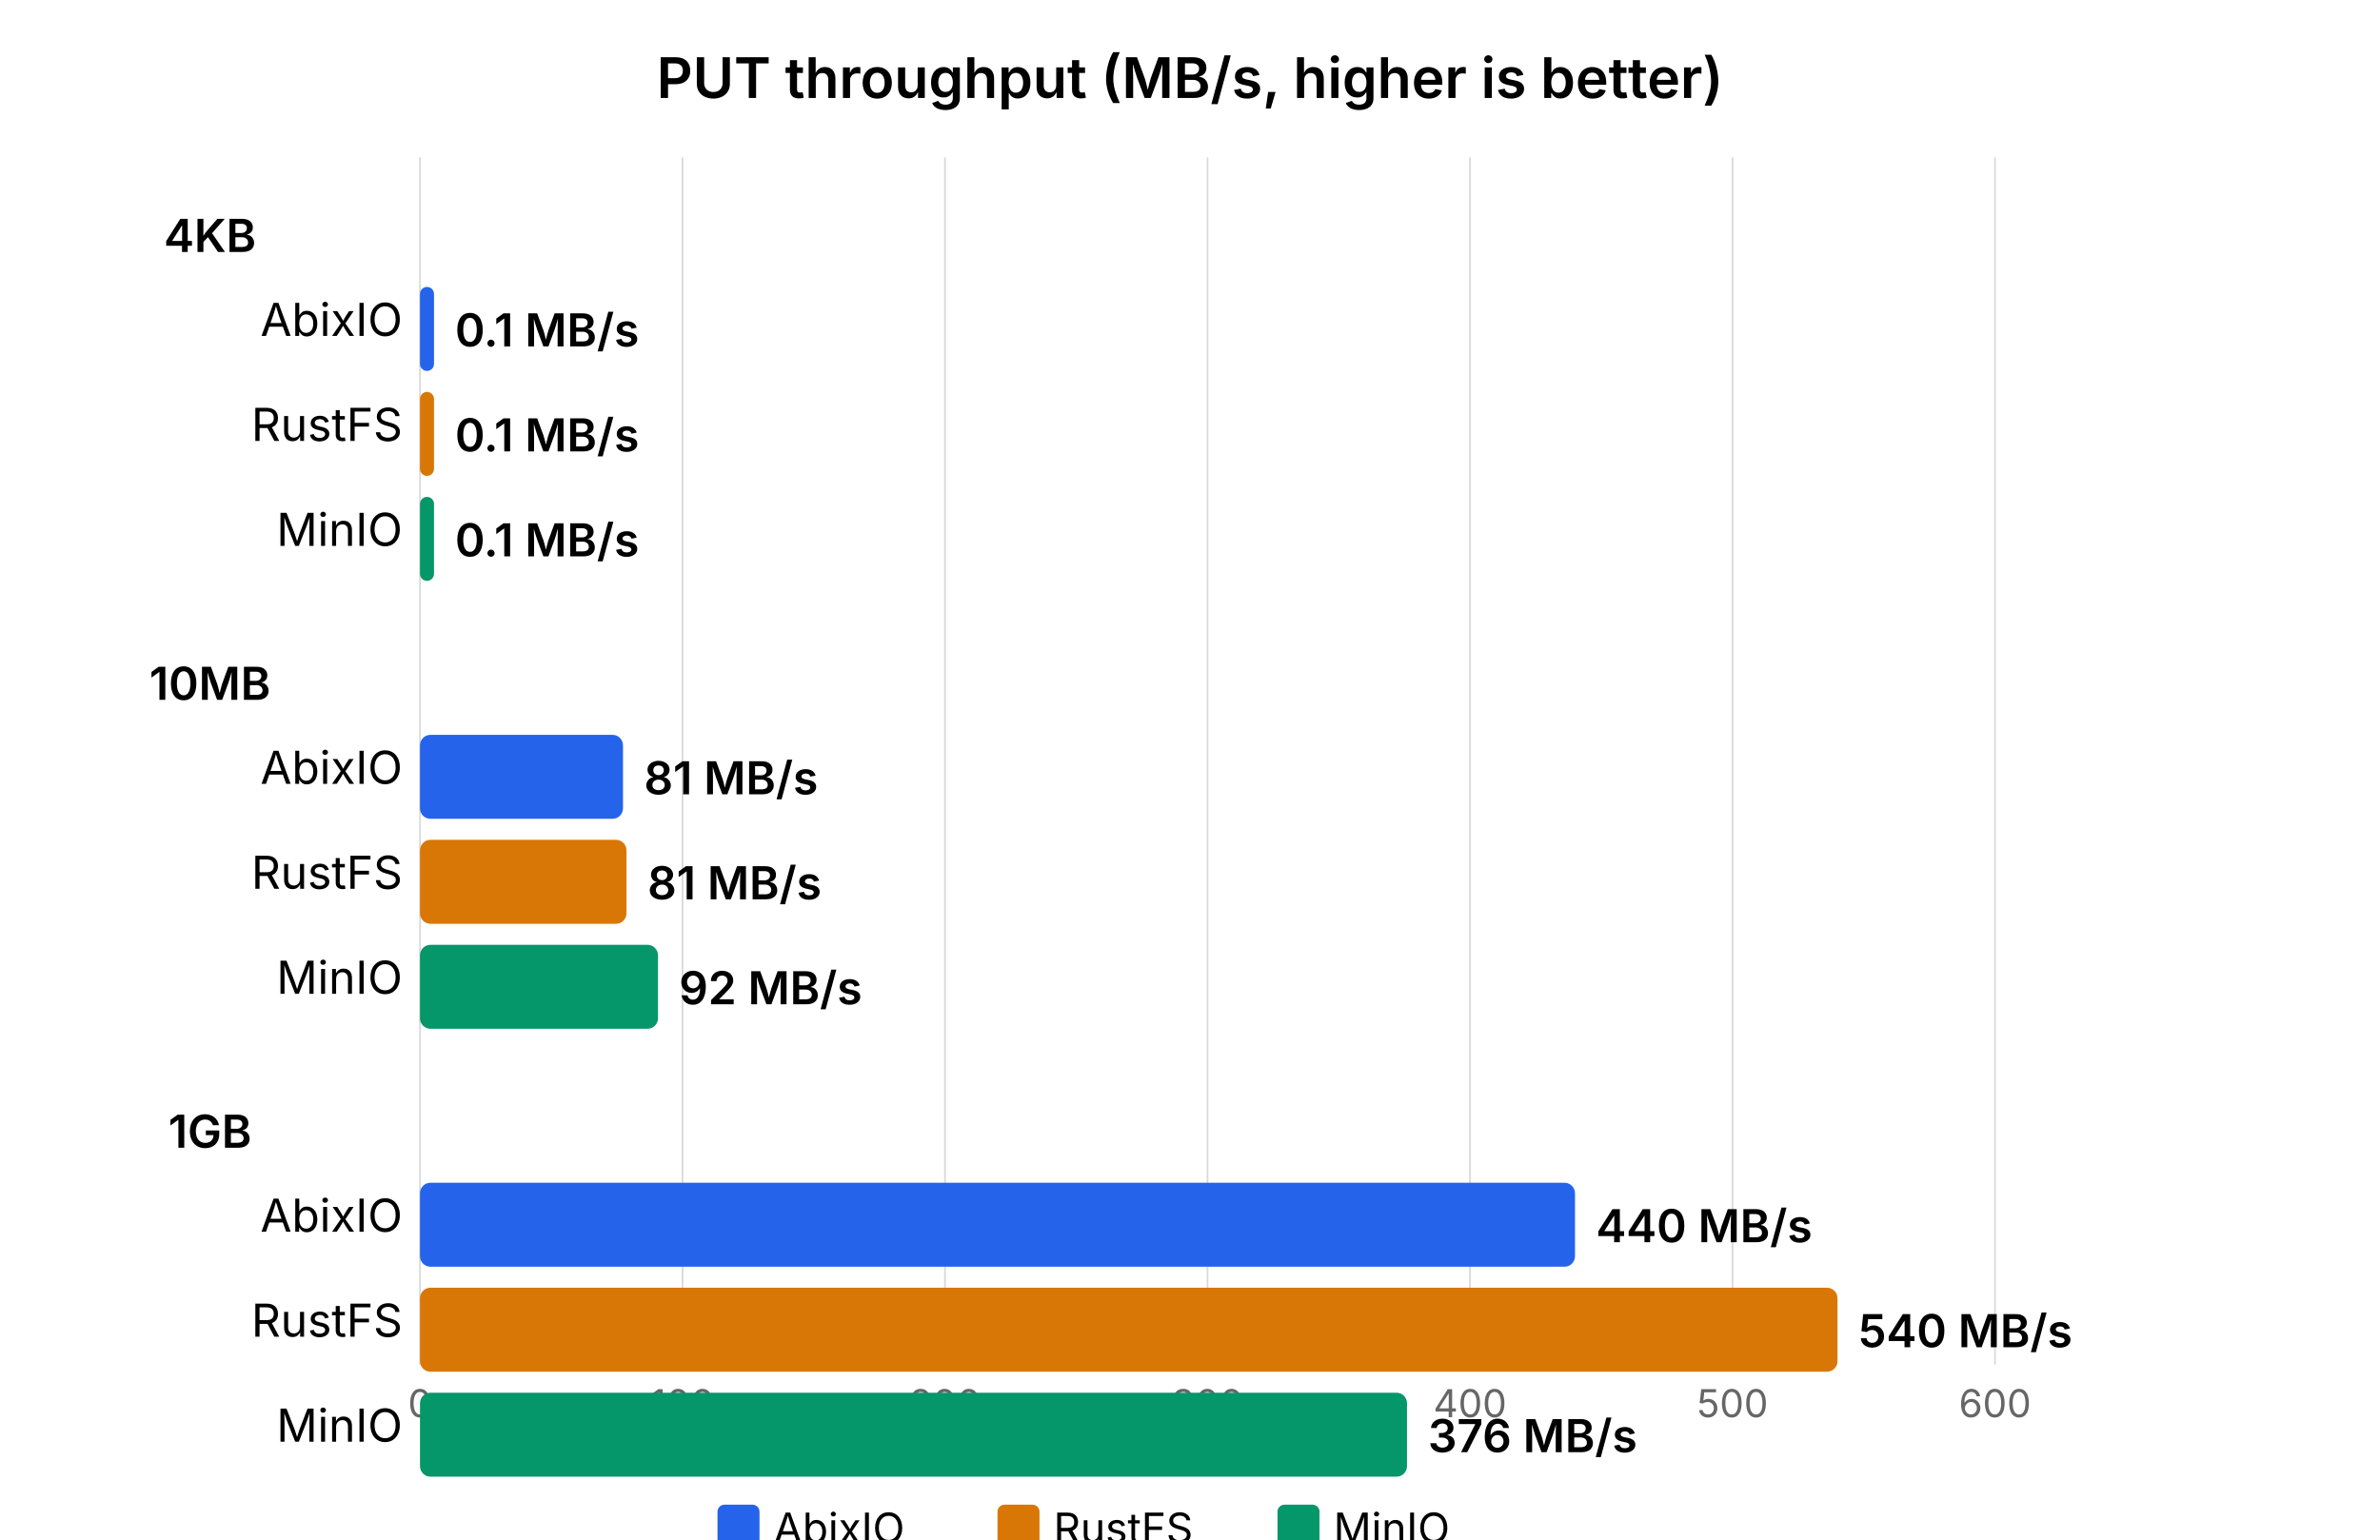
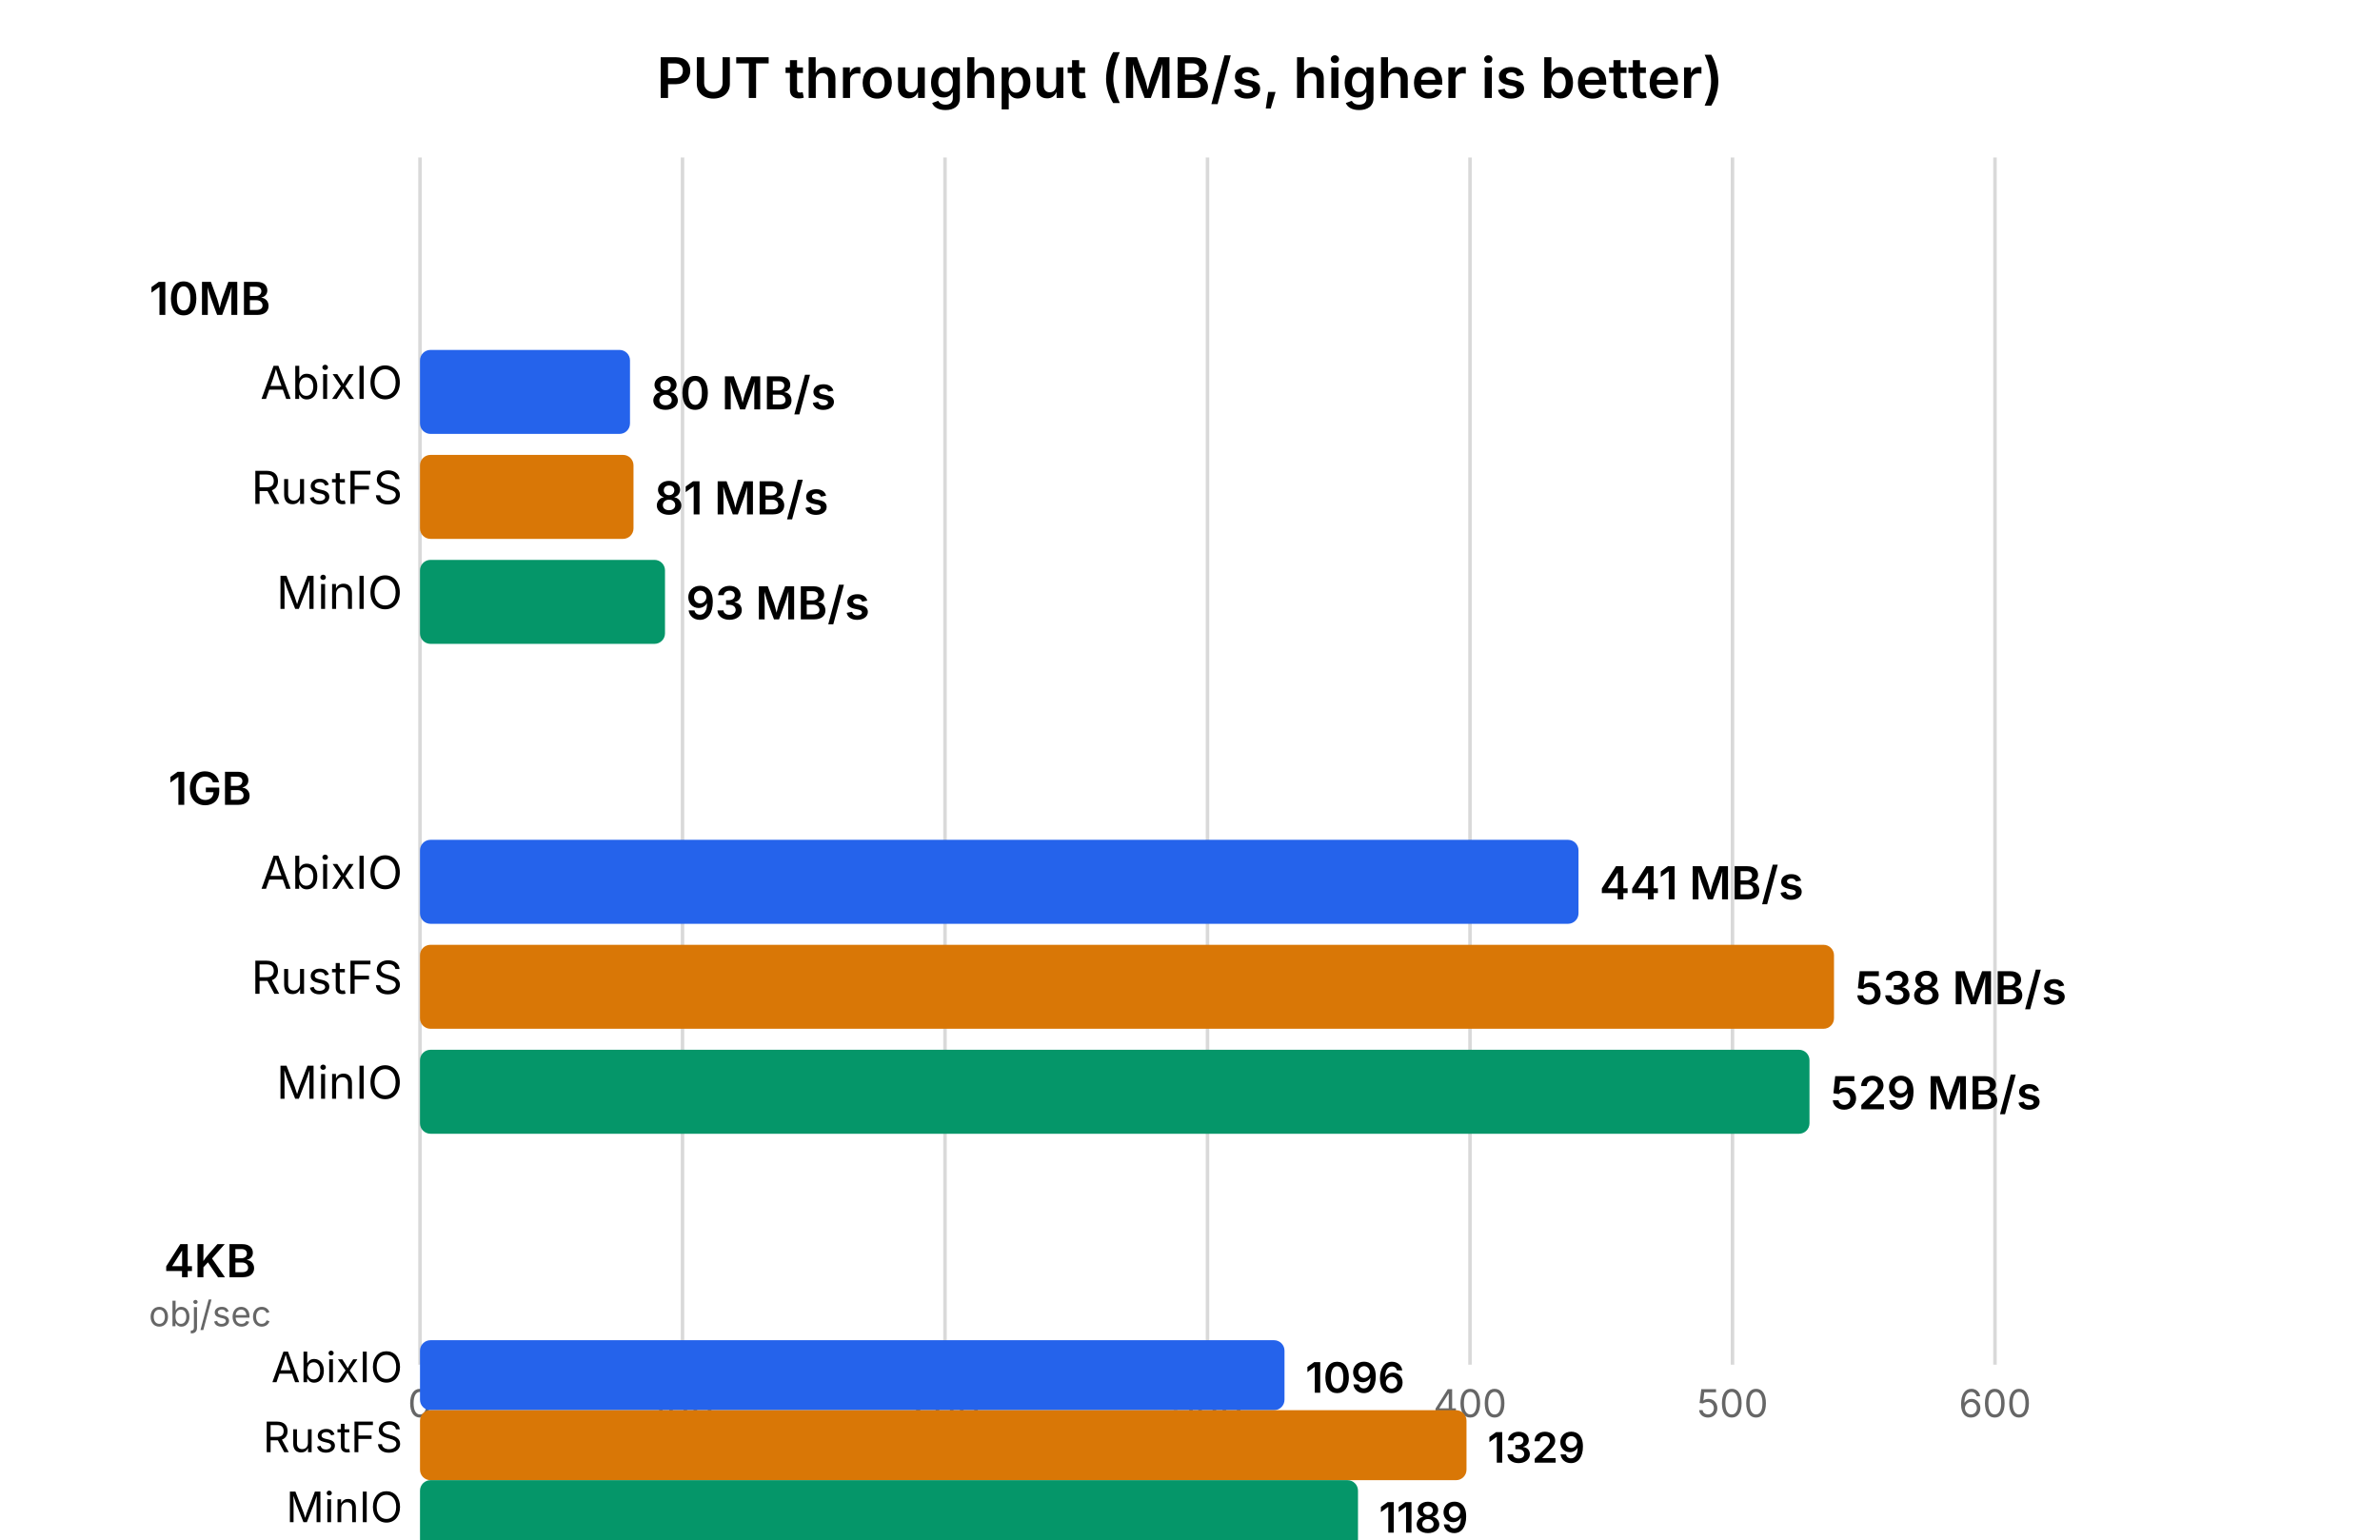
<svg xmlns="http://www.w3.org/2000/svg" viewBox="0 0 680 440" font-family="system-ui,-apple-system,sans-serif">
  <text x="340" y="28" text-anchor="middle" style="font-size:16px;font-weight:600;fill:currentColor">PUT throughput (MB/s, higher is better)</text>
-   <line x1="120" y1="45" x2="120" y2="390" style="stroke:currentColor;opacity:0.15;stroke-width:0.5" />
-   <line x1="195" y1="45" x2="195" y2="390" style="stroke:currentColor;opacity:0.15;stroke-width:0.5" />
-   <line x1="270" y1="45" x2="270" y2="390" style="stroke:currentColor;opacity:0.15;stroke-width:0.5" />
-   <line x1="345" y1="45" x2="345" y2="390" style="stroke:currentColor;opacity:0.15;stroke-width:0.5" />
-   <line x1="420" y1="45" x2="420" y2="390" style="stroke:currentColor;opacity:0.15;stroke-width:0.5" />
-   <line x1="495" y1="45" x2="495" y2="390" style="stroke:currentColor;opacity:0.15;stroke-width:0.5" />
-   <line x1="570" y1="45" x2="570" y2="390" style="stroke:currentColor;opacity:0.15;stroke-width:0.5" />
+   <line x1="120" y1="45" x2="120" y2="390" style="stroke:currentColor;opacity:0.15" />
+   <line x1="195" y1="45" x2="195" y2="390" style="stroke:currentColor;opacity:0.15" />
+   <line x1="270" y1="45" x2="270" y2="390" style="stroke:currentColor;opacity:0.15" />
+   <line x1="345" y1="45" x2="345" y2="390" style="stroke:currentColor;opacity:0.15" />
+   <line x1="420" y1="45" x2="420" y2="390" style="stroke:currentColor;opacity:0.15" />
+   <line x1="495" y1="45" x2="495" y2="390" style="stroke:currentColor;opacity:0.15" />
+   <line x1="570" y1="45" x2="570" y2="390" style="stroke:currentColor;opacity:0.15" />
  <text x="120" y="405" text-anchor="middle" style="font-size:11px;fill:currentColor;opacity:0.6">0</text>
  <text x="195" y="405" text-anchor="middle" style="font-size:11px;fill:currentColor;opacity:0.6">100</text>
  <text x="270" y="405" text-anchor="middle" style="font-size:11px;fill:currentColor;opacity:0.6">200</text>
  <text x="345" y="405" text-anchor="middle" style="font-size:11px;fill:currentColor;opacity:0.6">300</text>
  <text x="420" y="405" text-anchor="middle" style="font-size:11px;fill:currentColor;opacity:0.6">400</text>
  <text x="495" y="405" text-anchor="middle" style="font-size:11px;fill:currentColor;opacity:0.6">500</text>
  <text x="570" y="405" text-anchor="middle" style="font-size:11px;fill:currentColor;opacity:0.6">600</text>
-   <text x="60" y="72" text-anchor="middle" style="font-size:13px;font-weight:600;fill:currentColor">4KB</text>
-   <text x="115" y="96" text-anchor="end" style="font-size:13px;fill:currentColor">AbixIO</text>
-   <rect x="120" y="82" width="4" height="24" rx="2" fill="#2563eb" />
-   <text x="130" y="99" style="font-size:13px;font-weight:600;fill:currentColor">0.1 MB/s</text>
-   <text x="115" y="126" text-anchor="end" style="font-size:13px;fill:currentColor">RustFS</text>
-   <rect x="120" y="112" width="4" height="24" rx="2" fill="#d97706" />
-   <text x="130" y="129" style="font-size:13px;font-weight:600;fill:currentColor">0.1 MB/s</text>
-   <text x="115" y="156" text-anchor="end" style="font-size:13px;fill:currentColor">MinIO</text>
-   <rect x="120" y="142" width="4" height="24" rx="2" fill="#059669" />
-   <text x="130" y="159" style="font-size:13px;font-weight:600;fill:currentColor">0.1 MB/s</text>
-   <text x="60" y="200" text-anchor="middle" style="font-size:13px;font-weight:600;fill:currentColor">10MB</text>
-   <text x="115" y="224" text-anchor="end" style="font-size:13px;fill:currentColor">AbixIO</text>
-   <rect x="120" y="210" width="58" height="24" rx="3" fill="#2563eb" />
-   <text x="184" y="227" style="font-size:13px;font-weight:600;fill:currentColor">81 MB/s</text>
-   <text x="115" y="254" text-anchor="end" style="font-size:13px;fill:currentColor">RustFS</text>
-   <rect x="120" y="240" width="59" height="24" rx="3" fill="#d97706" />
-   <text x="185" y="257" style="font-size:13px;font-weight:600;fill:currentColor">81 MB/s</text>
-   <text x="115" y="284" text-anchor="end" style="font-size:13px;fill:currentColor">MinIO</text>
-   <rect x="120" y="270" width="68" height="24" rx="3" fill="#059669" />
-   <text x="194" y="287" style="font-size:13px;font-weight:600;fill:currentColor">92 MB/s</text>
-   <text x="60" y="328" text-anchor="middle" style="font-size:13px;font-weight:600;fill:currentColor">1GB</text>
-   <text x="115" y="352" text-anchor="end" style="font-size:13px;fill:currentColor">AbixIO</text>
-   <rect x="120" y="338" width="330" height="24" rx="3" fill="#2563eb" />
-   <text x="456" y="355" style="font-size:13px;font-weight:600;fill:currentColor">440 MB/s</text>
-   <text x="115" y="382" text-anchor="end" style="font-size:13px;fill:currentColor">RustFS</text>
-   <rect x="120" y="368" width="405" height="24" rx="3" fill="#d97706" />
-   <text x="531" y="385" style="font-size:13px;font-weight:600;fill:currentColor">540 MB/s</text>
-   <text x="115" y="412" text-anchor="end" style="font-size:13px;fill:currentColor">MinIO</text>
-   <rect x="120" y="398" width="282" height="24" rx="3" fill="#059669" />
-   <text x="408" y="415" style="font-size:13px;font-weight:600;fill:currentColor">376 MB/s</text>
-   <rect x="205" y="430" width="12" height="12" rx="2" fill="#2563eb" />
-   <text x="221" y="441" style="font-size:12px;fill:currentColor">AbixIO</text>
-   <rect x="285" y="430" width="12" height="12" rx="2" fill="#d97706" />
-   <text x="301" y="441" style="font-size:12px;fill:currentColor">RustFS</text>
-   <rect x="365" y="430" width="12" height="12" rx="2" fill="#059669" />
-   <text x="381" y="441" style="font-size:12px;fill:currentColor">MinIO</text>
+   <text x="60" y="90" text-anchor="middle" style="font-size:13px;font-weight:600;fill:currentColor">10MB</text>
+   <text x="115" y="114" text-anchor="end" style="font-size:13px;fill:currentColor">AbixIO</text>
+   <rect x="120" y="100" width="60" height="24" rx="3" fill="#2563eb" />
+   <text x="186" y="117" style="font-size:13px;font-weight:600;fill:currentColor">80 MB/s</text>
+   <text x="115" y="144" text-anchor="end" style="font-size:13px;fill:currentColor">RustFS</text>
+   <rect x="120" y="130" width="61" height="24" rx="3" fill="#d97706" />
+   <text x="187" y="147" style="font-size:13px;font-weight:600;fill:currentColor">81 MB/s</text>
+   <text x="115" y="174" text-anchor="end" style="font-size:13px;fill:currentColor">MinIO</text>
+   <rect x="120" y="160" width="70" height="24" rx="3" fill="#059669" />
+   <text x="196" y="177" style="font-size:13px;font-weight:600;fill:currentColor">93 MB/s</text>
+   <text x="60" y="230" text-anchor="middle" style="font-size:13px;font-weight:600;fill:currentColor">1GB</text>
+   <text x="115" y="254" text-anchor="end" style="font-size:13px;fill:currentColor">AbixIO</text>
+   <rect x="120" y="240" width="331" height="24" rx="3" fill="#2563eb" />
+   <text x="457" y="257" style="font-size:13px;font-weight:600;fill:currentColor">441 MB/s</text>
+   <text x="115" y="284" text-anchor="end" style="font-size:13px;fill:currentColor">RustFS</text>
+   <rect x="120" y="270" width="404" height="24" rx="3" fill="#d97706" />
+   <text x="530" y="287" style="font-size:13px;font-weight:600;fill:currentColor">538 MB/s</text>
+   <text x="115" y="314" text-anchor="end" style="font-size:13px;fill:currentColor">MinIO</text>
+   <rect x="120" y="300" width="397" height="24" rx="3" fill="#059669" />
+   <text x="523" y="317" style="font-size:13px;font-weight:600;fill:currentColor">529 MB/s</text>
+   <text x="60" y="365" text-anchor="middle" style="font-size:13px;font-weight:600;fill:currentColor">4KB</text>
+   <text x="60" y="379" text-anchor="middle" style="font-size:10px;fill:currentColor;opacity:0.6">obj/sec</text>
+   <text x="115" y="395" text-anchor="end" style="font-size:12px;fill:currentColor">AbixIO</text>
+   <rect x="120" y="383" width="247" height="20" rx="3" fill="#2563eb" />
+   <text x="373" y="398" style="font-size:12px;font-weight:600;fill:currentColor">1096</text>
+   <text x="115" y="415" text-anchor="end" style="font-size:12px;fill:currentColor">RustFS</text>
+   <rect x="120" y="403" width="299" height="20" rx="3" fill="#d97706" />
+   <text x="425" y="418" style="font-size:12px;font-weight:600;fill:currentColor">1329</text>
+   <text x="115" y="435" text-anchor="end" style="font-size:12px;fill:currentColor">MinIO</text>
+   <rect x="120" y="423" width="268" height="20" rx="3" fill="#059669" />
+   <text x="394" y="438" style="font-size:12px;font-weight:600;fill:currentColor">1189</text>
</svg>
